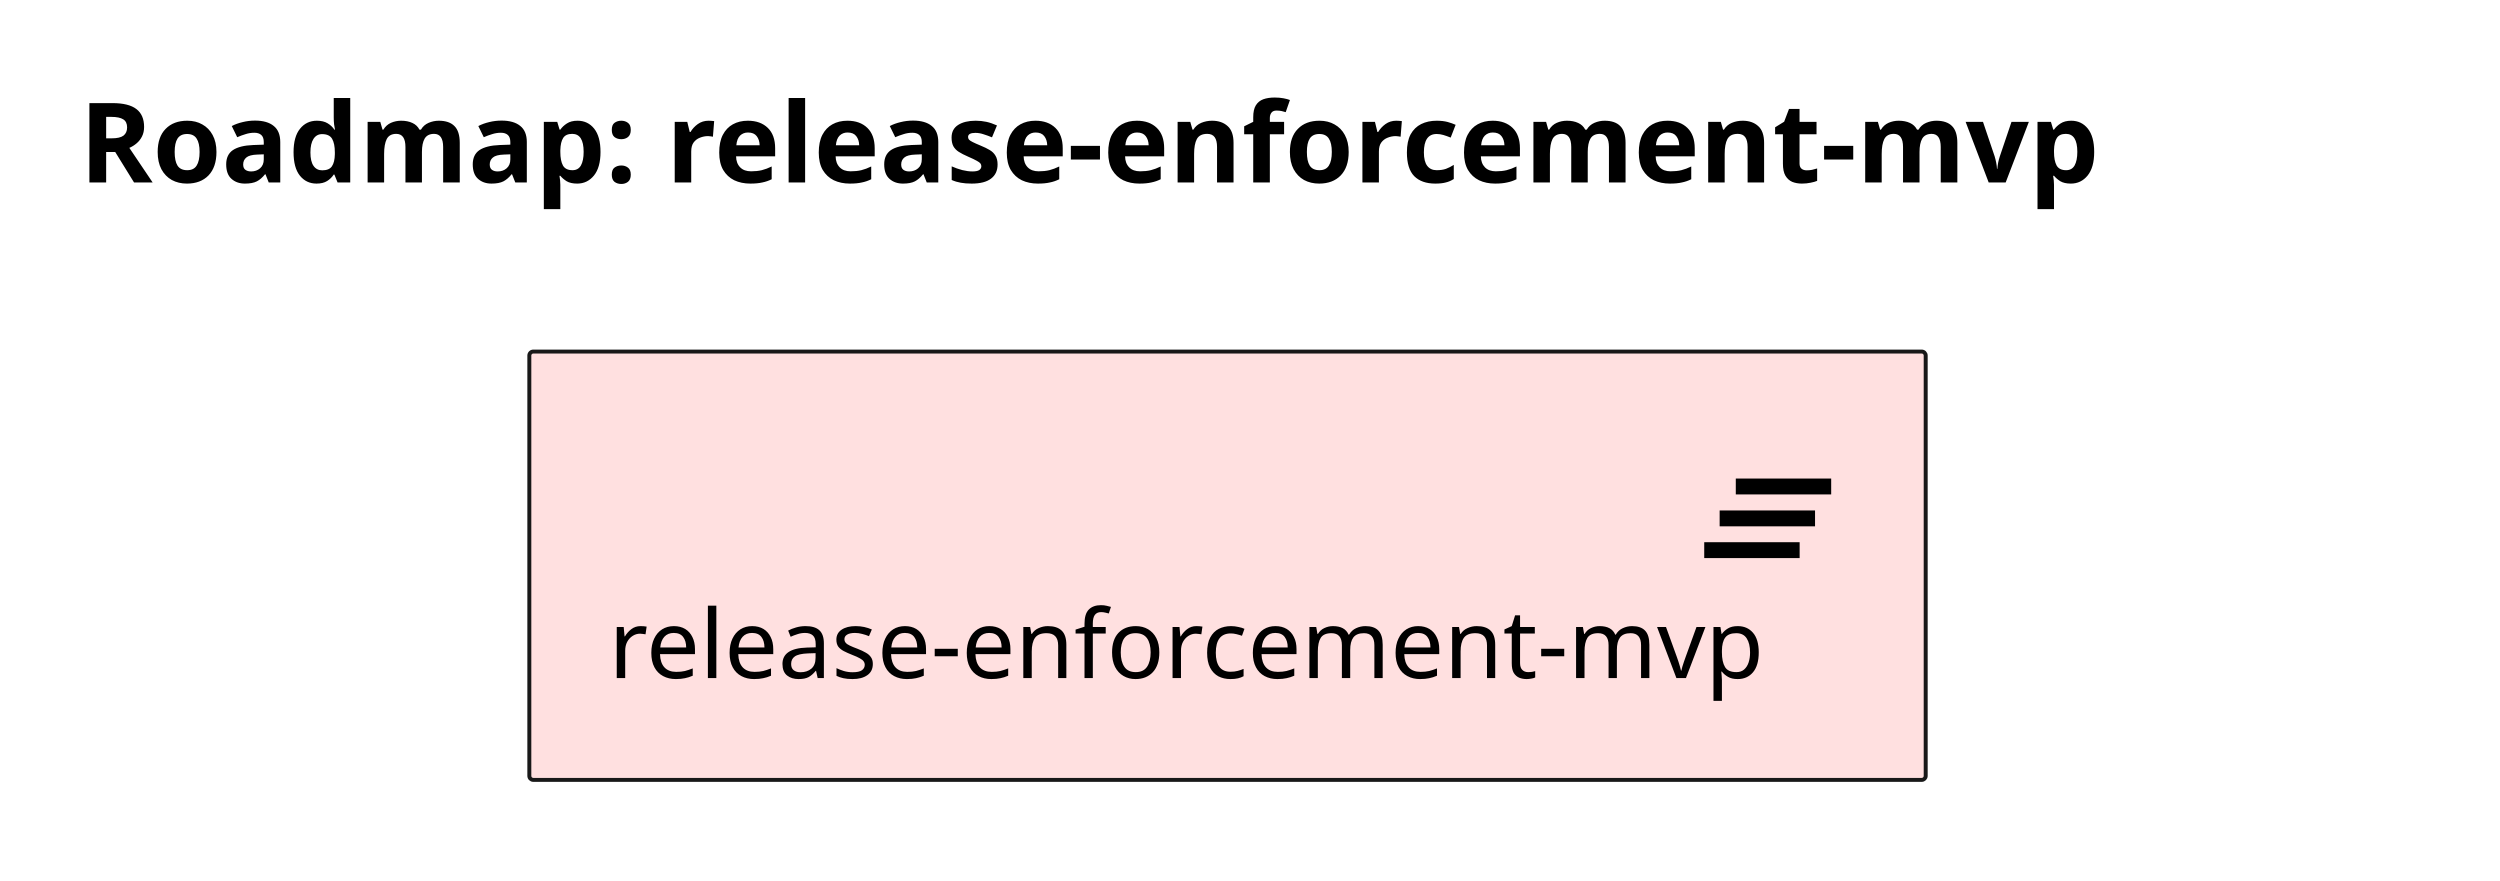
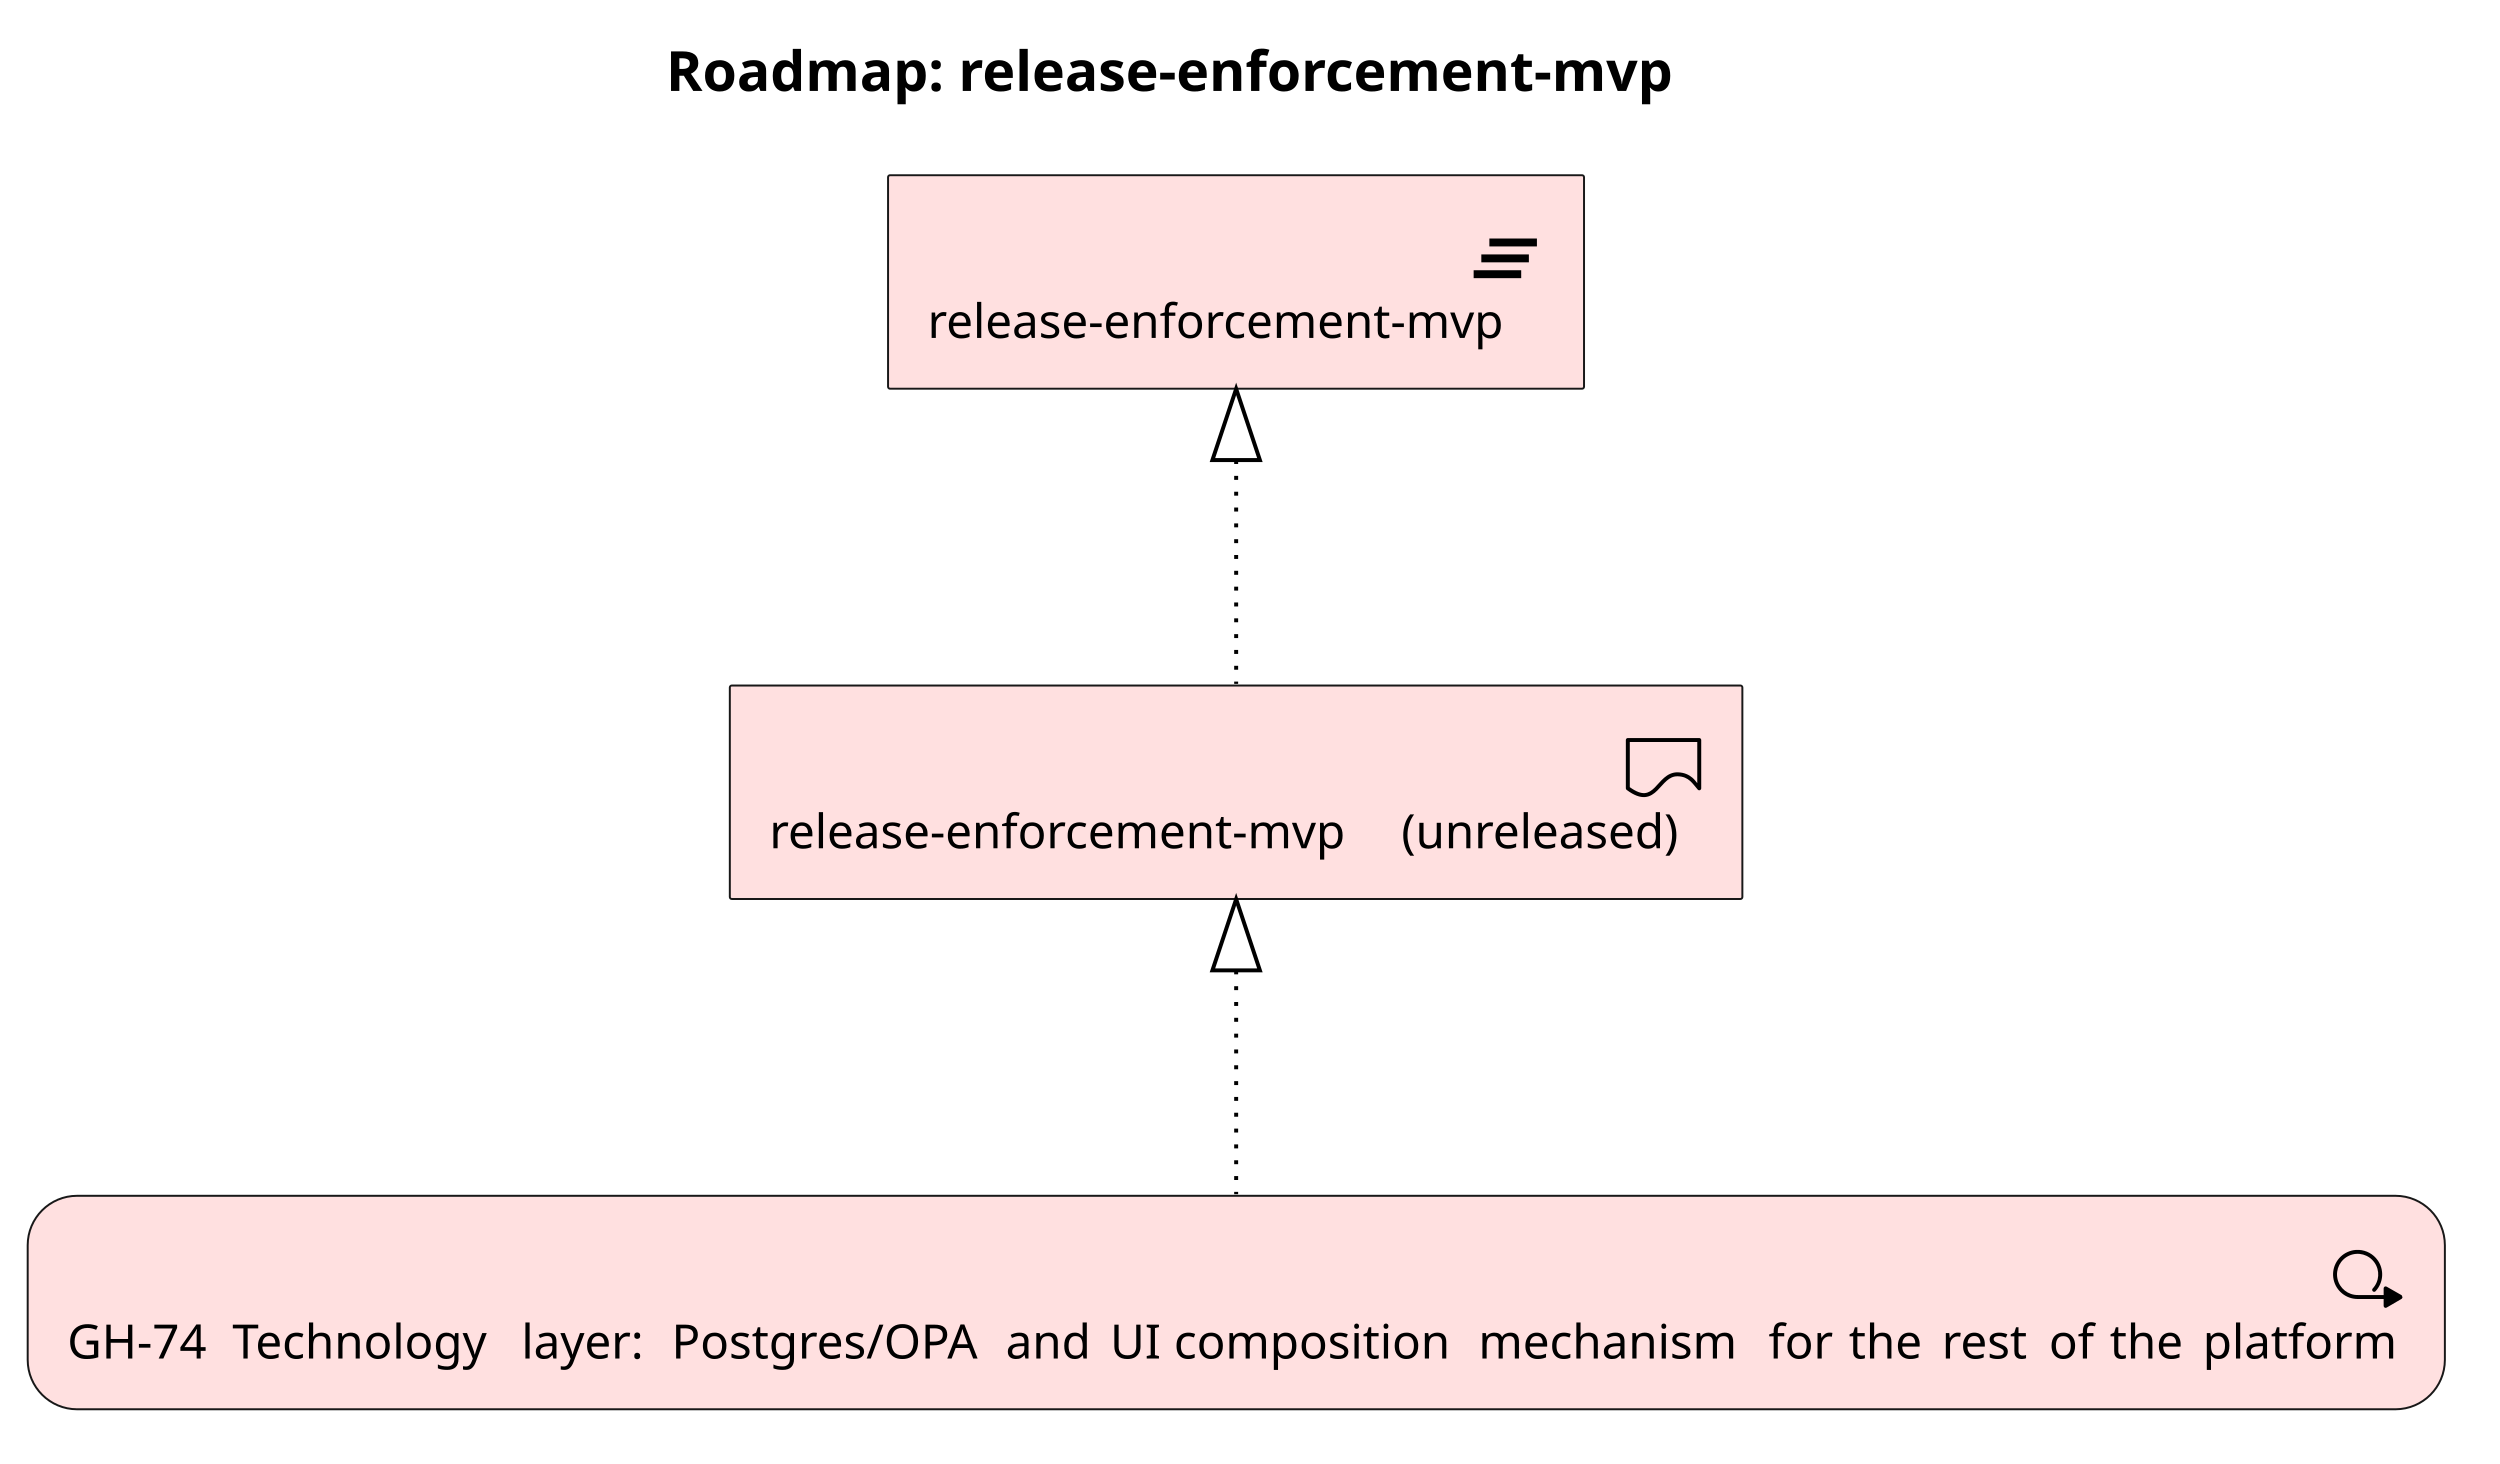
- <svg xmlns="http://www.w3.org/2000/svg" version="1.1" data-diagram-type="DESCRIPTION" style="width:315px;height:111px;background:#FFFFFF;" width="315px" height="111px" viewBox="0 0 315 111" zoomAndPan="magnify" preserveAspectRatio="none" contentStyleType="text/css">
+ <svg xmlns="http://www.w3.org/2000/svg" version="1.1" data-diagram-type="DESCRIPTION" style="width:632px;height:370px;background:#FFFFFF;" width="632px" height="370px" viewBox="0 0 632 370" zoomAndPan="magnify" preserveAspectRatio="none" contentStyleType="text/css">
  <defs />
  <g font-family="sans-serif" lengthAdjust="spacing">
    <g class="title" data-source-line="3">
-       <text x="10" y="22.995" fill="#000" font-size="14" textLength="288.333" font-weight="700">Roadmap: release-enforcement-mvp</text>
+       <text x="168.366" y="22.995" fill="#000" font-size="14" textLength="288.333" font-weight="700">Roadmap: release-enforcement-mvp</text>
    </g>
-     <g class="entity" data-qualified-name="e_idd283bf08a9795b" id="ent0001" data-source-line="320">
-       <rect x="66.696" y="44.297" width="175.941" height="53.969" fill="#FFE0E0" style="stroke:#181818;stroke-width:0.5;" rx="0.5" ry="0.5" />
-       <path d="M218.71,60.297 L218.71,62.297 L230.729,62.297 L230.729,60.297 M216.675,64.318 L216.675,66.318 L228.695,66.318 L228.695,64.318 M214.733,68.318 L214.733,70.319 L226.754,70.319 L226.754,68.318" fill="#000" />
-       <text x="76.696" y="85.436" fill="#000" font-size="12" textLength="155.941" font-family="Verdana">release-enforcement-mvp</text>
+     <g class="entity" data-qualified-name="e_idde43819bbb1952" id="ent0001" data-source-line="314">
+       <rect x="184.5" y="173.297" width="255.969" height="53.969" fill="#FFE0E0" style="stroke:#181818;stroke-width:0.5;" rx="0.5" ry="0.5" />
+       <path d="M411.514,186.577 A0.5,0.5 0 0 0 411.014,187.077 L411.014,199.284 A0.5,0.5 0 0 0 411.215,199.686 C413.086,201.081 414.582,201.598 415.867,201.495 C417.153,201.392 418.133,200.671 418.971,199.846 C419.808,199.022 420.541,198.076 421.35,197.374 C422.158,196.671 422.998,196.212 424.145,196.245 C425.578,196.287 426.473,196.75 427.215,197.388 C427.957,198.025 428.525,198.86 429.193,199.616 A0.5,0.5 0 0 0 430.068,199.286 C430.071,196.837 430.068,187.077 430.068,187.077 A0.5,0.5 0 0 0 429.568,186.577 M412.014,187.577 L429.069,187.577 C429.069,188.234 429.07,194.724 429.069,197.975 C428.693,197.513 428.373,197.062 427.868,196.627 C426.994,195.877 425.821,195.292 424.174,195.244 C422.734,195.203 421.606,195.824 420.694,196.617 C419.781,197.411 419.039,198.376 418.27,199.133 C417.501,199.89 416.746,200.42 415.787,200.496 C414.871,200.569 413.656,200.178 412.014,199" fill="#000" />
+       <text x="194.5" y="214.436" fill="#000" font-size="12" textLength="155.941" font-family="Verdana">release-enforcement-mvp</text>
+       <text x="350.441" y="214.436" fill="#000" font-size="12" font-family="Verdana"> </text>
+       <text x="354.256" y="214.436" fill="#000" font-size="12" textLength="76.213" font-family="Verdana">(unreleased)</text>
+     </g>
+     <g class="entity" data-qualified-name="e_idd283bf08a9795b" id="ent0002" data-source-line="320">
+       <rect x="224.5" y="44.297" width="175.941" height="53.969" fill="#FFE0E0" style="stroke:#181818;stroke-width:0.5;" rx="0.5" ry="0.5" />
+       <path d="M376.514,60.297 L376.514,62.297 L388.533,62.297 L388.533,60.297 M374.479,64.318 L374.479,66.318 L386.499,66.318 L386.499,64.318 M372.537,68.318 L372.537,70.319 L384.558,70.319 L384.558,68.318" fill="#000" />
+       <text x="234.5" y="85.436" fill="#000" font-size="12" textLength="155.941" font-family="Verdana">release-enforcement-mvp</text>
+     </g>
+     <g class="entity" data-qualified-name="e_idf0376def52fa5a" id="ent0003" data-source-line="311">
+       <rect x="7" y="302.297" width="611.064" height="53.969" fill="#FFE0E0" style="stroke:#181818;stroke-width:0.5;" rx="12.5" ry="12.5" />
+       <path d="M596.371,315.977 C596.11,315.961 595.846,315.962 595.583,315.98 C594.88,316.028 594.177,316.197 593.503,316.494 C590.808,317.681 589.317,320.606 589.938,323.485 C590.552,326.329 593.065,328.364 595.965,328.384 A0.5,0.5 0 0 0 596.007,328.386 L602.585,328.386 L602.585,330.13 A0.5,0.5 0 0 0 603.339,330.56 L607.175,328.318 A0.5,0.5 0 0 0 607.237,328.166 A0.5,0.5 0 0 0 607.356,328.133 A0.5,0.5 0 0 0 607.313,327.978 A0.5,0.5 0 0 0 607.212,327.607 A0.5,0.5 0 0 0 607.169,327.451 L603.333,325.263 A0.5,0.5 0 0 0 602.585,325.697 L602.585,327.386 L596.11,327.386 A0.5,0.5 0 0 0 596.06,327.384 C593.584,327.409 591.438,325.696 590.915,323.275 C590.392,320.854 591.641,318.407 593.907,317.408 C596.173,316.409 598.821,317.141 600.255,319.16 C601.689,321.179 601.507,323.919 599.817,325.73 A0.5,0.5 0 0 0 599.841,326.437 A0.5,0.5 0 0 0 600.548,326.412 C602.557,324.258 602.777,320.981 601.071,318.58 C599.952,317.004 598.203,316.086 596.371,315.977" fill="#000" />
+       <text x="17" y="343.436" fill="#000" font-size="12" textLength="37.922" font-family="Verdana">GH-74</text>
+       <text x="54.922" y="343.436" fill="#000" font-size="12" font-family="Verdana"> </text>
+       <text x="58.736" y="343.436" fill="#000" font-size="12" textLength="69.258" font-family="Verdana">Technology</text>
+       <text x="127.994" y="343.436" fill="#000" font-size="12" font-family="Verdana"> </text>
+       <text x="131.809" y="343.436" fill="#000" font-size="12" textLength="34.148" font-family="Verdana">layer:</text>
+       <text x="165.957" y="343.436" fill="#000" font-size="12" font-family="Verdana"> </text>
+       <text x="169.771" y="343.436" fill="#000" font-size="12" textLength="80.654" font-family="Verdana">Postgres/OPA</text>
+       <text x="250.426" y="343.436" fill="#000" font-size="12" font-family="Verdana"> </text>
+       <text x="254.24" y="343.436" fill="#000" font-size="12" textLength="22.576" font-family="Verdana">and</text>
+       <text x="276.816" y="343.436" fill="#000" font-size="12" font-family="Verdana"> </text>
+       <text x="280.631" y="343.436" fill="#000" font-size="12" textLength="12.322" font-family="Verdana">UI</text>
+       <text x="292.953" y="343.436" fill="#000" font-size="12" font-family="Verdana"> </text>
+       <text x="296.768" y="343.436" fill="#000" font-size="12" textLength="73.16" font-family="Verdana">composition</text>
+       <text x="369.928" y="343.436" fill="#000" font-size="12" font-family="Verdana"> </text>
+       <text x="373.742" y="343.436" fill="#000" font-size="12" textLength="69.51" font-family="Verdana">mechanism</text>
+       <text x="443.252" y="343.436" fill="#000" font-size="12" font-family="Verdana"> </text>
+       <text x="447.066" y="343.436" fill="#000" font-size="12" textLength="16.5" font-family="Verdana">for</text>
+       <text x="463.566" y="343.436" fill="#000" font-size="12" font-family="Verdana"> </text>
+       <text x="467.381" y="343.436" fill="#000" font-size="12" textLength="19.693" font-family="Verdana">the</text>
+       <text x="487.074" y="343.436" fill="#000" font-size="12" font-family="Verdana"> </text>
+       <text x="490.889" y="343.436" fill="#000" font-size="12" textLength="23.273" font-family="Verdana">rest</text>
+       <text x="514.162" y="343.436" fill="#000" font-size="12" font-family="Verdana"> </text>
+       <text x="517.977" y="343.436" fill="#000" font-size="12" textLength="11.566" font-family="Verdana">of</text>
+       <text x="529.543" y="343.436" fill="#000" font-size="12" font-family="Verdana"> </text>
+       <text x="533.357" y="343.436" fill="#000" font-size="12" textLength="19.693" font-family="Verdana">the</text>
+       <text x="553.051" y="343.436" fill="#000" font-size="12" font-family="Verdana"> </text>
+       <text x="556.865" y="343.436" fill="#000" font-size="12" textLength="51.199" font-family="Verdana">platform</text>
+     </g>
+     <g class="link" data-entity-1="ent0002" data-entity-2="ent0001" id="lnk5" data-source-line="349" data-link-type="extension">
+       <path d="M312.5,116.307 C312.5,138.077 312.5,151.007 312.5,172.887" style="stroke:#000;stroke-width:1;stroke-dasharray:1,3;" fill="none" id="e_idd283bf08a9795b-backto-e_idde43819bbb1952" />
+       <polygon points="312.5,98.307,306.5,116.307,318.5,116.307,312.5,98.307" fill="none" style="stroke:#000;stroke-width:1;stroke-linejoin:miter;stroke-miterlimit:10;" />
+       <text x="313.5" y="140.436" fill="#000" font-size="12" font-family="Verdana"> </text>
+     </g>
+     <g class="link" data-entity-1="ent0001" data-entity-2="ent0003" id="lnk7" data-source-line="349" data-link-type="extension">
+       <path d="M312.5,245.307 C312.5,267.077 312.5,280.007 312.5,301.887" style="stroke:#000;stroke-width:1;stroke-dasharray:1,3;" fill="none" id="e_idde43819bbb1952-backto-e_idf0376def52fa5a" />
+       <polygon points="312.5,227.307,306.5,245.307,318.5,245.307,312.5,227.307" fill="none" style="stroke:#000;stroke-width:1;stroke-linejoin:miter;stroke-miterlimit:10;" />
+       <text x="313.5" y="269.436" fill="#000" font-size="12" font-family="Verdana"> </text>
    </g>
  </g>
</svg>
